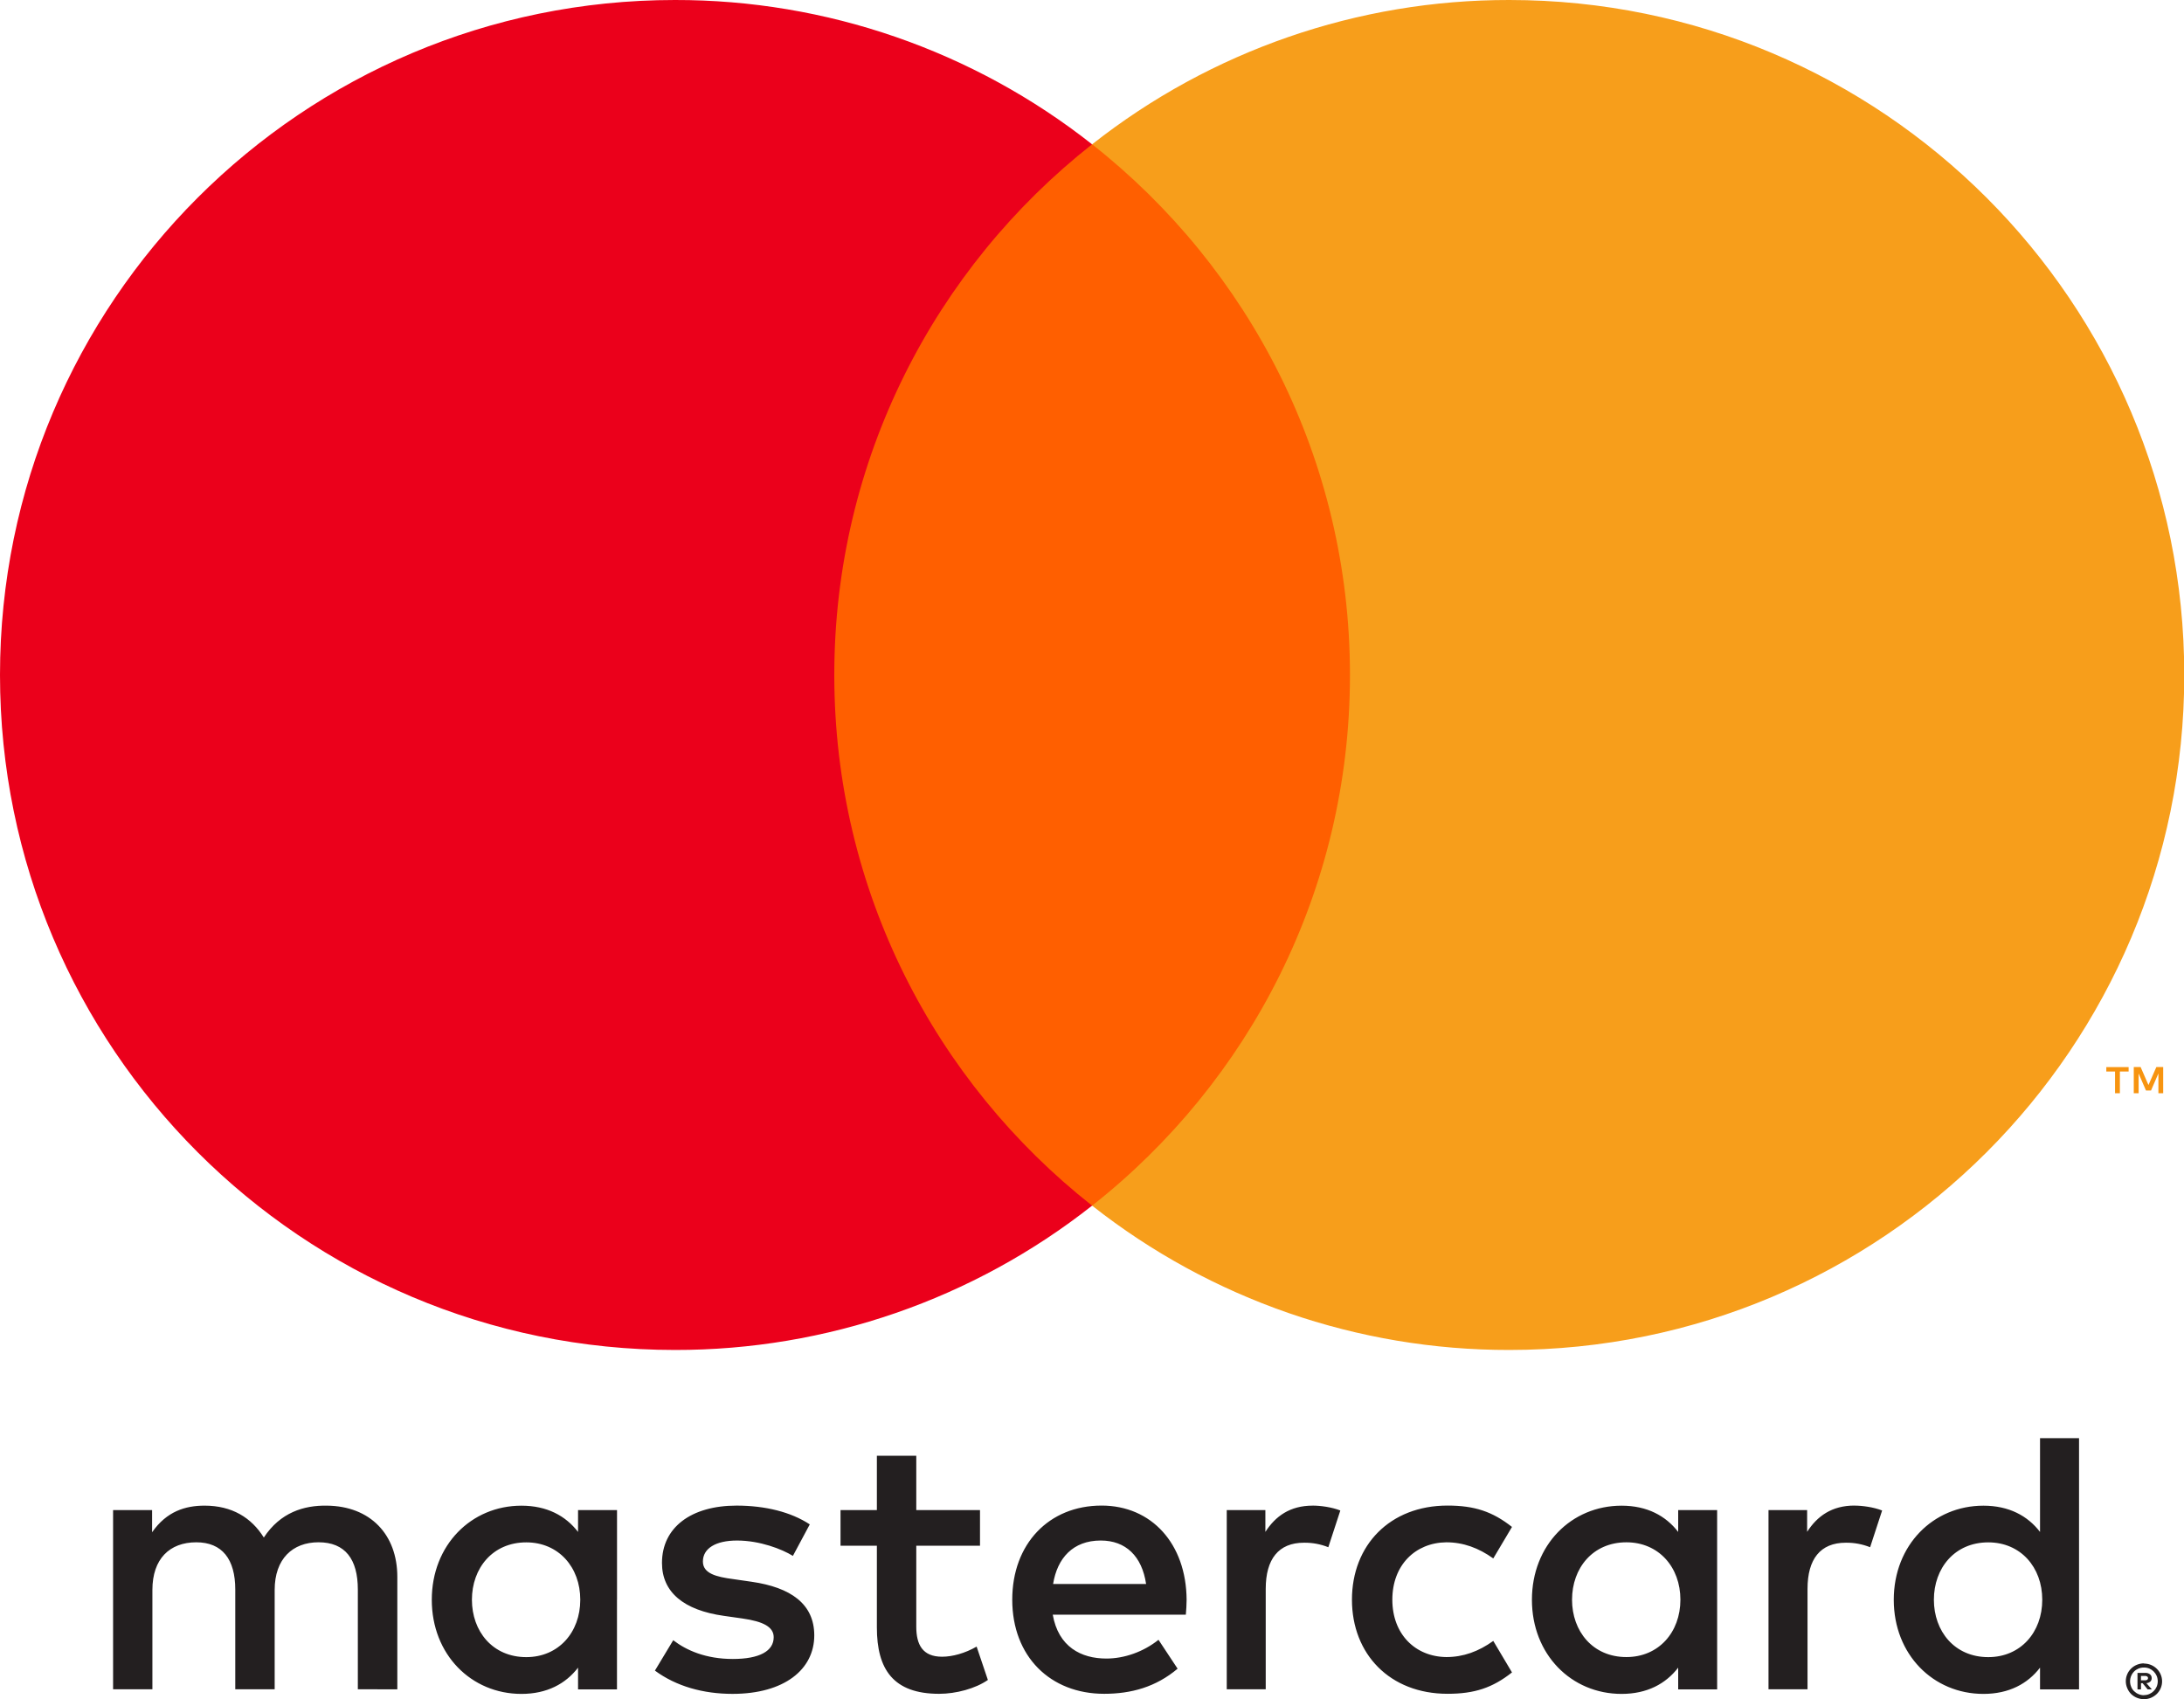
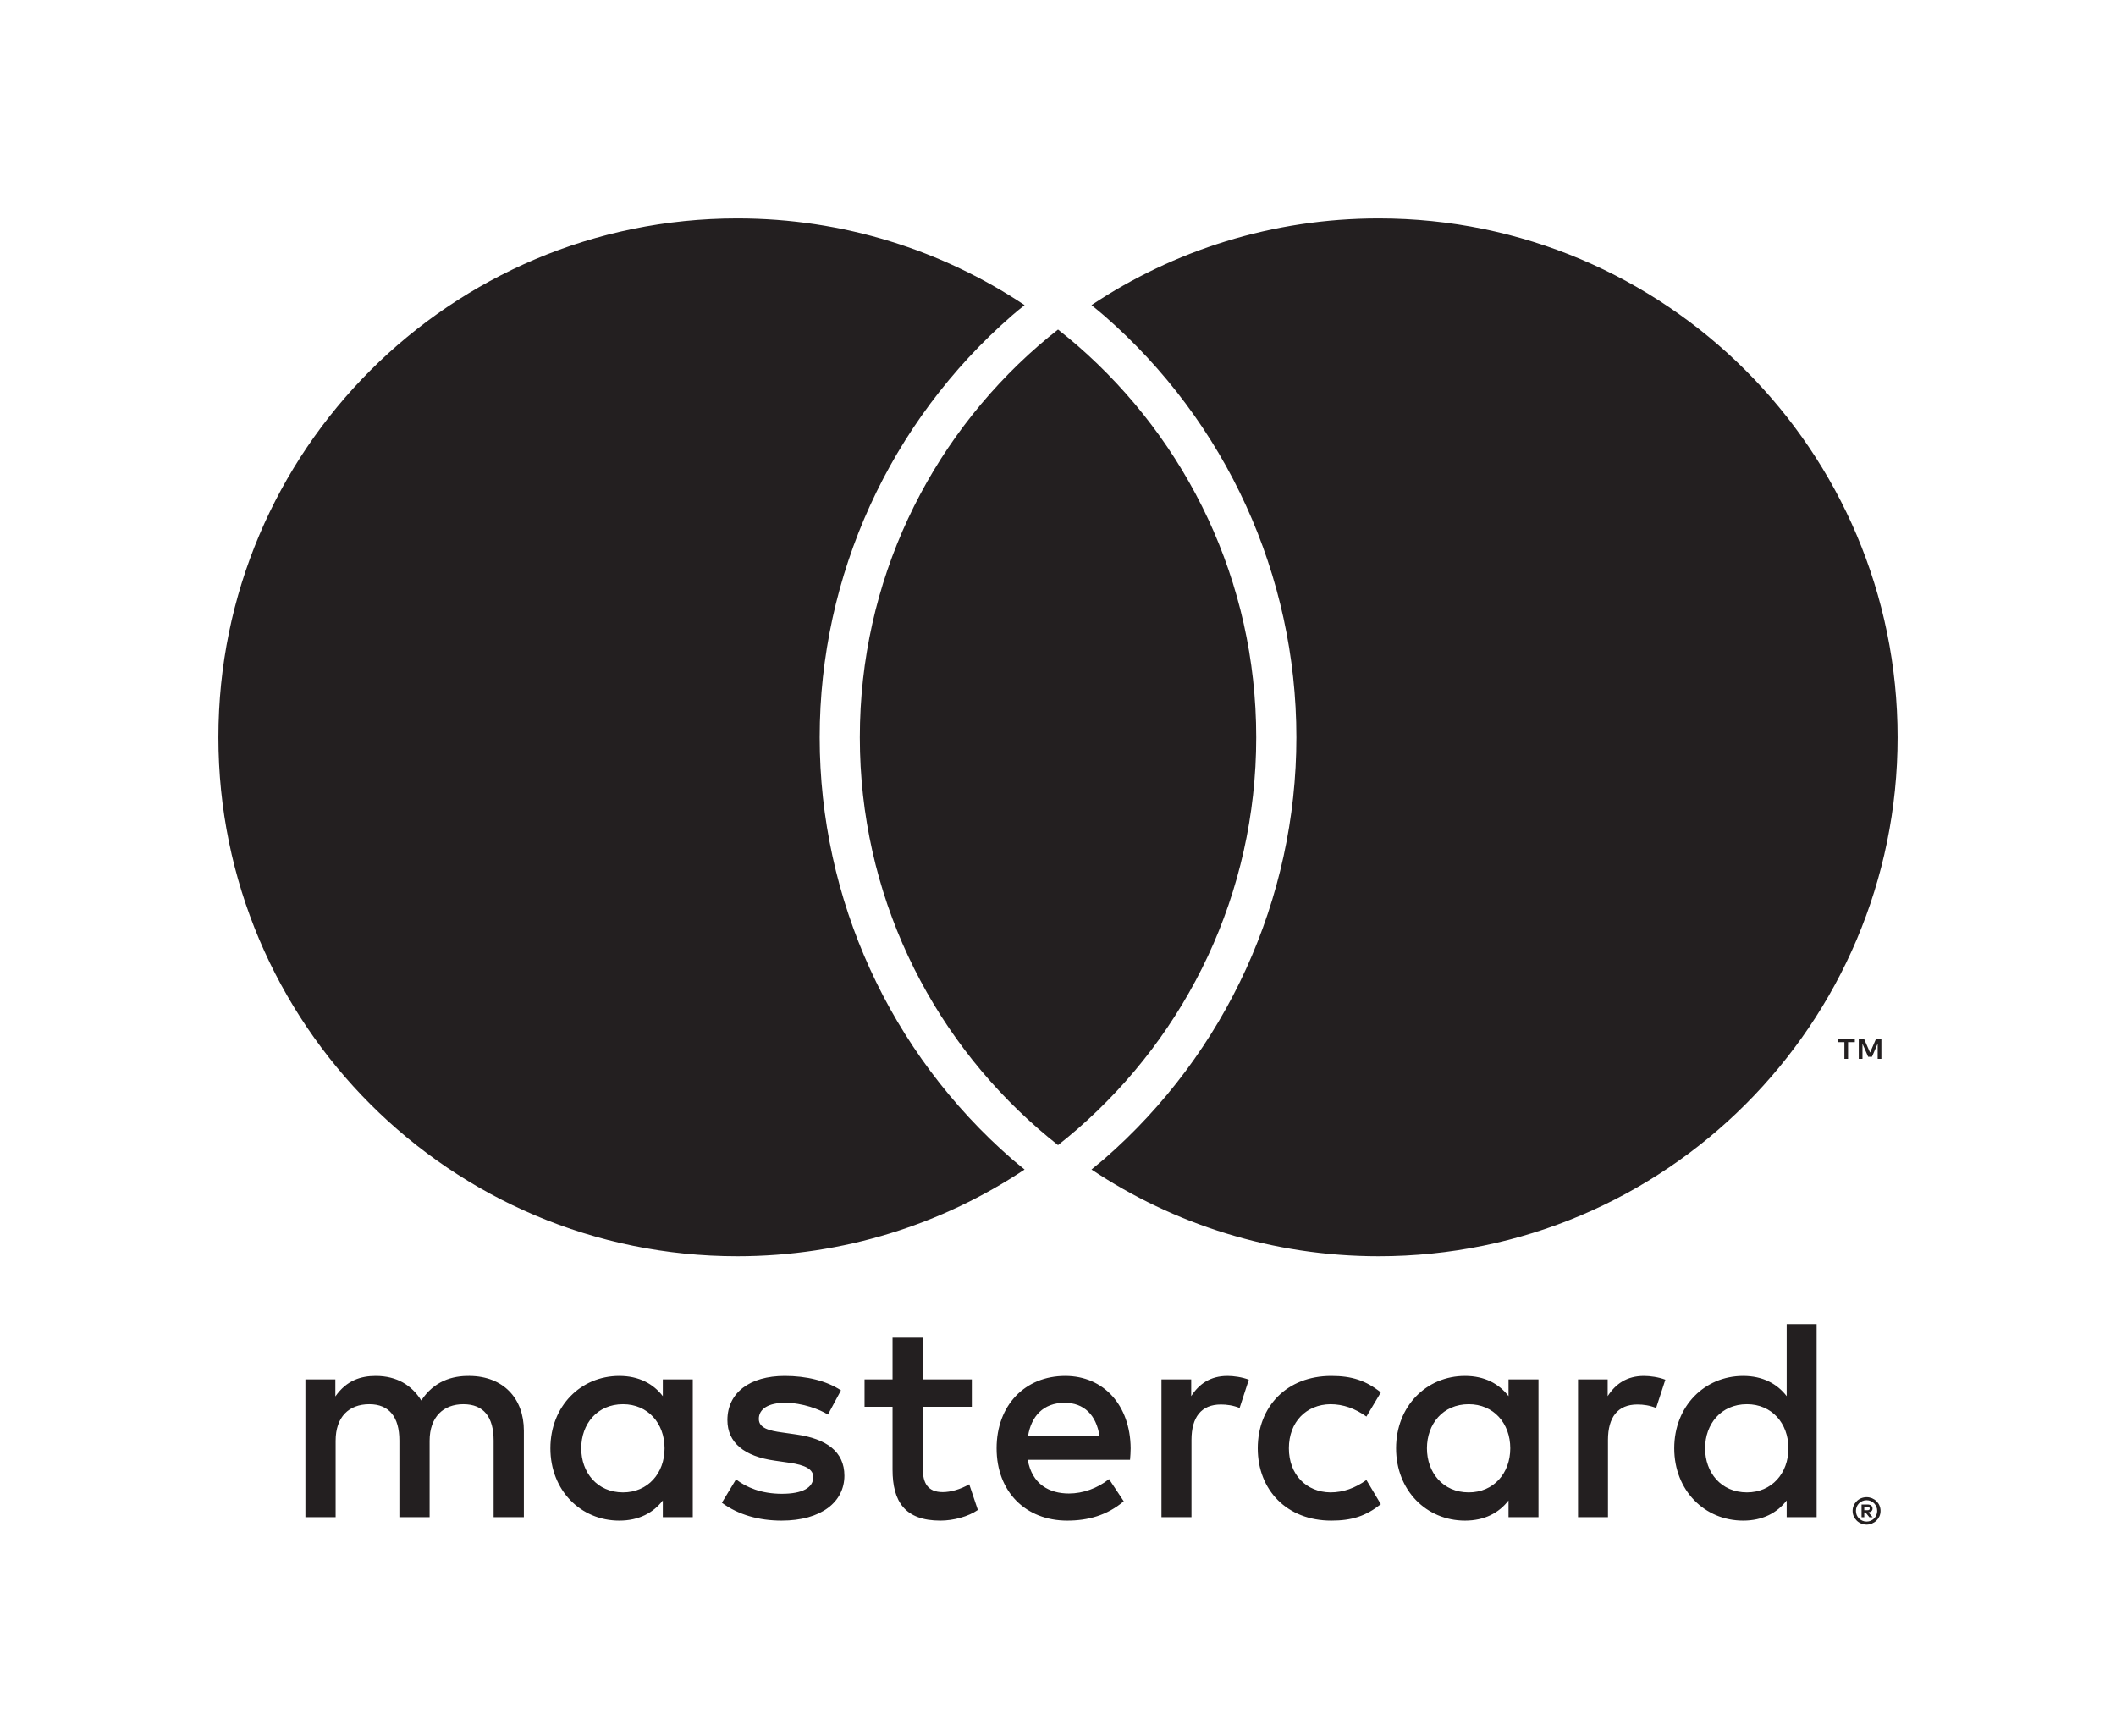
- <svg xmlns="http://www.w3.org/2000/svg" id="Laag_1" data-name="Laag 1" viewBox="0 0 2000 1556">
-   <defs>
-     <style>.cls-1{fill:#231f20;}.cls-2{fill:#f79410;}.cls-3{fill:#ff5f00;}.cls-4{fill:#eb001b;}.cls-5{fill:#f79e1b;}</style>
-   </defs>
-   <path class="cls-1" d="M1960.59,1534.9v4h3.73a3.93,3.93,0,0,0,2-.51,1.78,1.78,0,0,0,.75-1.53,1.71,1.71,0,0,0-.75-1.49,3.59,3.59,0,0,0-2-.51h-3.73Zm3.77-2.83a6.92,6.92,0,0,1,4.48,1.3,4.3,4.3,0,0,1,1.57,3.54,4.06,4.06,0,0,1-1.26,3.11,6.14,6.14,0,0,1-3.58,1.49l5,5.7h-3.85l-4.6-5.66h-1.49v5.66h-3.22v-15.13h7Zm-1,20.36a12,12,0,0,0,4.91-1,12.86,12.86,0,0,0,4-2.71,12.63,12.63,0,0,0,2.71-4,12.94,12.94,0,0,0,0-9.9,13.07,13.07,0,0,0-2.71-4,12.89,12.89,0,0,0-4-2.71,12.59,12.59,0,0,0-4.91-.94,13.12,13.12,0,0,0-5,.94,12.77,12.77,0,0,0-4.09,2.71,12.92,12.92,0,0,0-2.67,14,11.92,11.92,0,0,0,2.67,4,12.81,12.81,0,0,0,4.09,2.71,12.45,12.45,0,0,0,5,1m0-29a16.74,16.74,0,0,1,11.75,4.8,16,16,0,0,1,3.54,5.19,16.09,16.09,0,0,1,0,12.65,16.88,16.88,0,0,1-3.54,5.19,17.85,17.85,0,0,1-5.27,3.5,16.33,16.33,0,0,1-6.48,1.3,16.6,16.6,0,0,1-6.56-1.3,17.08,17.08,0,0,1-5.31-3.5A16.88,16.88,0,0,1,1948,1546a16.09,16.09,0,0,1,0-12.65,16,16,0,0,1,3.54-5.19,15.8,15.8,0,0,1,5.31-3.5,16.6,16.6,0,0,1,6.56-1.3M432.16,1465.1c0-28.85,18.9-52.55,49.79-52.55,29.52,0,49.44,22.68,49.44,52.55s-19.92,52.55-49.44,52.55c-30.89,0-49.79-23.7-49.79-52.55m132.88,0V1383H529.35V1403c-11.32-14.78-28.49-24.05-51.84-24.05-46,0-82.1,36.08-82.1,86.19s36.08,86.19,82.1,86.19c23.34,0,40.52-9.28,51.84-24.05v19.93H565V1465.1Zm1205.92,0c0-28.85,18.9-52.55,49.8-52.55,29.55,0,49.44,22.68,49.44,52.55s-19.89,52.55-49.44,52.55c-30.89,0-49.8-23.7-49.8-52.55m132.92,0v-148h-35.72V1403c-11.32-14.78-28.49-24.05-51.84-24.05-46,0-82.1,36.08-82.1,86.19s36.08,86.19,82.1,86.19c23.35,0,40.52-9.28,51.84-24.05v19.93h35.72V1465.1ZM1008,1410.86c23,0,37.77,14.42,41.54,39.81H964.38c3.81-23.7,18.2-39.81,43.63-39.81m.71-32c-48.1,0-81.75,35-81.75,86.19,0,52.19,35,86.19,84.14,86.19,24.72,0,47.36-6.17,67.28-23l-17.49-26.45c-13.76,11-31.28,17.17-47.75,17.17-23,0-43.94-10.65-49.09-40.2h121.87c.35-4.44.71-8.92.71-13.72-.36-51.17-32-86.19-77.94-86.19m430.9,86.19c0-28.85,18.9-52.55,49.79-52.55,29.52,0,49.44,22.68,49.44,52.55s-19.92,52.55-49.44,52.55c-30.89,0-49.8-23.7-49.8-52.55m132.88,0V1383H1536.8V1403c-11.36-14.78-28.49-24.05-51.84-24.05-46,0-82.1,36.08-82.1,86.19s36.08,86.19,82.1,86.19c23.35,0,40.48-9.28,51.84-24.05v19.93h35.68V1465.1Zm-334.42,0c0,49.79,34.66,86.19,87.56,86.19,24.72,0,41.19-5.5,59-19.57l-17.14-28.85c-13.4,9.63-27.47,14.78-43,14.78-28.49-.35-49.44-20.95-49.44-52.55s20.95-52.19,49.44-52.55c15.49,0,29.56,5.15,43,14.78l17.14-28.85c-17.84-14.07-34.31-19.57-59-19.57-52.9,0-87.56,36.39-87.56,86.19m460.1-86.19c-20.59,0-34,9.63-43.27,24.05V1383h-35.37v164.12h35.73v-92c0-27.16,11.67-42.25,35-42.25a57.87,57.87,0,0,1,22.32,4.13l11-33.64c-7.9-3.11-18.2-4.48-25.43-4.48m-956.64,17.17c-17.17-11.32-40.83-17.17-66.93-17.17-41.58,0-68.35,19.93-68.35,52.54,0,26.76,19.93,43.27,56.63,48.42l16.86,2.4c19.57,2.75,28.81,7.9,28.81,17.17,0,12.69-13,19.93-37.41,19.93-24.72,0-42.56-7.9-54.59-17.17L599.74,1530c19.57,14.42,44.29,21.3,71.06,21.3,47.4,0,74.87-22.32,74.87-53.57,0-28.85-21.62-43.94-57.34-49.09l-16.82-2.44c-15.45-2-27.83-5.11-27.83-16.11,0-12,11.67-19.22,31.25-19.22,20.95,0,41.23,7.9,51.17,14.07l15.45-28.85ZM1202,1378.91c-20.59,0-34,9.63-43.23,24.05V1383h-35.37v164.12h35.69v-92c0-27.16,11.67-42.25,35-42.25a57.87,57.87,0,0,1,22.32,4.13l11-33.64c-7.9-3.11-18.2-4.48-25.43-4.48M897.44,1383H839.08v-49.79H803V1383H769.71v32.62H803v74.87c0,38.08,14.78,60.76,57,60.76,15.49,0,33.33-4.8,44.65-12.69L894.34,1508c-10.65,6.17-22.32,9.28-31.6,9.28-17.84,0-23.66-11-23.66-27.47v-74.16h58.36ZM363.85,1547.16v-103c0-38.79-24.72-64.89-64.57-65.24-20.95-.35-42.56,6.17-57.69,29.2-11.32-18.2-29.16-29.2-54.24-29.2-17.53,0-34.66,5.15-48.07,24.37V1383H103.56v164.12h36v-91c0-28.49,15.8-43.63,40.2-43.63,23.7,0,35.69,15.45,35.69,43.27v91.34h36.08v-91c0-28.49,16.47-43.63,40.16-43.63,24.37,0,36,15.45,36,43.27v91.34Z" />
-   <path class="cls-2" d="M1980.94,1001.22v-24h-6.25l-7.23,16.47-7.19-16.47H1954v24h4.44V983.14l6.76,15.6h4.6l6.76-15.64v18.12h4.4Zm-39.65,0V981.33h8v-4.05h-20.44v4.05h8v19.89h4.4Z" />
-   <path class="cls-3" d="M1270.57,1104.15H729.71v-972h540.87Z" />
-   <path class="cls-4" d="M764,618.17c0-197.17,92.32-372.81,236.08-486A615.46,615.46,0,0,0,618.09,0C276.72,0,0,276.76,0,618.17s276.72,618.17,618.09,618.17a615.46,615.46,0,0,0,382-132.17C856.34,991,764,815.35,764,618.17" />
-   <path class="cls-5" d="M2000.25,618.17c0,341.41-276.72,618.17-618.09,618.17a615.65,615.65,0,0,1-382.05-132.17c143.8-113.19,236.12-288.82,236.12-486s-92.32-372.81-236.12-486A615.65,615.65,0,0,1,1382.15,0c341.37,0,618.09,276.76,618.09,618.17" />
+ <svg xmlns="http://www.w3.org/2000/svg" width="146.8pt" height="120.41pt" viewBox="0 0 146.8 120.41" version="1.1">
+   <g id="surface1">
+     <path style=" stroke:none;fill-rule:nonzero;fill:rgb(13.699%,12.199%,12.5%);fill-opacity:1;" d="M 73.402 22.863 C 72.938 23.227 72.484 23.602 72.039 23.988 C 64.453 30.59 59.652 40.305 59.652 51.152 C 59.652 61.996 64.453 71.711 72.039 78.312 C 72.484 78.699 72.938 79.074 73.402 79.441 C 73.863 79.074 74.32 78.699 74.766 78.312 C 82.348 71.711 87.152 61.996 87.152 51.152 C 87.152 40.305 82.348 30.59 74.766 23.988 C 74.32 23.602 73.863 23.227 73.402 22.863 M 95.648 15.152 C 88.281 15.152 81.426 17.367 75.723 21.168 C 76.012 21.406 76.309 21.641 76.59 21.887 C 85.074 29.266 89.938 39.934 89.938 51.152 C 89.938 62.367 85.074 73.035 76.594 80.414 C 76.309 80.656 76.012 80.895 75.723 81.133 C 81.426 84.934 88.281 87.152 95.648 87.152 C 115.531 87.152 131.648 71.031 131.648 51.152 C 131.648 31.27 115.531 15.152 95.648 15.152 Z M 70.211 80.414 C 70.492 80.656 70.789 80.895 71.082 81.133 C 65.375 84.934 58.523 87.152 51.152 87.152 C 31.27 87.152 15.152 71.031 15.152 51.152 C 15.152 31.27 31.27 15.152 51.152 15.152 C 58.523 15.152 65.375 17.367 71.082 21.168 C 70.789 21.406 70.492 21.641 70.211 21.887 C 61.73 29.266 56.867 39.934 56.867 51.152 C 56.867 62.371 61.73 73.035 70.211 80.414 Z M 130.523 73.457 L 130.523 72.062 L 130.156 72.062 L 129.738 73.023 L 129.316 72.062 L 128.953 72.062 L 128.953 73.457 L 129.211 73.457 L 129.211 72.406 L 129.605 73.312 L 129.871 73.312 L 130.266 72.402 L 130.266 73.457 Z M 128.211 73.457 L 128.211 72.301 L 128.68 72.301 L 128.68 72.062 L 127.488 72.062 L 127.488 72.301 L 127.957 72.301 L 127.957 73.457 Z M 129.336 104.539 L 129.336 104.773 L 129.555 104.773 C 129.602 104.773 129.645 104.766 129.672 104.746 C 129.703 104.727 129.715 104.695 129.715 104.656 C 129.715 104.617 129.703 104.586 129.672 104.566 C 129.645 104.551 129.602 104.539 129.555 104.539 Z M 129.555 104.375 C 129.668 104.375 129.758 104.398 129.816 104.449 C 129.879 104.5 129.91 104.566 129.91 104.656 C 129.91 104.727 129.887 104.789 129.836 104.836 C 129.785 104.883 129.719 104.91 129.629 104.922 L 129.918 105.258 L 129.691 105.258 L 129.422 104.926 L 129.336 104.926 L 129.336 105.258 L 129.148 105.258 L 129.148 104.375 Z M 129.5 105.559 C 129.602 105.559 129.699 105.539 129.785 105.5 C 129.875 105.461 129.953 105.41 130.02 105.344 C 130.086 105.277 130.137 105.195 130.176 105.105 C 130.215 105.016 130.234 104.922 130.234 104.816 C 130.234 104.715 130.215 104.621 130.176 104.531 C 130.137 104.441 130.086 104.359 130.02 104.293 C 129.953 104.227 129.875 104.176 129.785 104.137 C 129.699 104.098 129.602 104.078 129.5 104.078 C 129.395 104.078 129.297 104.098 129.207 104.137 C 129.117 104.176 129.039 104.227 128.973 104.293 C 128.906 104.359 128.852 104.441 128.812 104.531 C 128.777 104.621 128.758 104.715 128.758 104.816 C 128.758 104.922 128.777 105.016 128.812 105.105 C 128.852 105.195 128.906 105.277 128.973 105.344 C 129.039 105.41 129.117 105.461 129.207 105.5 C 129.297 105.539 129.395 105.559 129.5 105.559 Z M 129.5 103.867 C 129.633 103.867 129.758 103.895 129.875 103.941 C 129.992 103.992 130.098 104.059 130.184 104.148 C 130.27 104.234 130.34 104.332 130.391 104.449 C 130.441 104.566 130.465 104.688 130.465 104.816 C 130.465 104.949 130.441 105.07 130.391 105.188 C 130.34 105.301 130.27 105.402 130.184 105.488 C 130.098 105.574 129.992 105.641 129.875 105.691 C 129.758 105.742 129.633 105.77 129.5 105.77 C 129.363 105.77 129.234 105.742 129.117 105.691 C 128.996 105.641 128.895 105.574 128.809 105.488 C 128.723 105.402 128.652 105.301 128.602 105.188 C 128.551 105.07 128.527 104.949 128.527 104.816 C 128.527 104.688 128.551 104.566 128.602 104.449 C 128.652 104.332 128.723 104.234 128.809 104.148 C 128.895 104.059 128.996 103.992 129.117 103.941 C 129.234 103.895 129.363 103.867 129.5 103.867 Z M 40.324 100.473 C 40.324 98.793 41.426 97.414 43.223 97.414 C 44.945 97.414 46.105 98.734 46.105 100.473 C 46.105 102.215 44.945 103.535 43.223 103.535 C 41.426 103.535 40.324 102.152 40.324 100.473 Z M 48.062 100.473 L 48.062 95.695 L 45.984 95.695 L 45.984 96.855 C 45.324 95.996 44.324 95.453 42.965 95.453 C 40.285 95.453 38.184 97.555 38.184 100.473 C 38.184 103.395 40.285 105.492 42.965 105.492 C 44.324 105.492 45.324 104.953 45.984 104.094 L 45.984 105.254 L 48.062 105.254 Z M 118.293 100.473 C 118.293 98.793 119.395 97.414 121.195 97.414 C 122.914 97.414 124.074 98.734 124.074 100.473 C 124.074 102.215 122.914 103.535 121.195 103.535 C 119.395 103.535 118.293 102.152 118.293 100.473 Z M 126.031 100.473 L 126.031 91.855 L 123.953 91.855 L 123.953 96.855 C 123.293 95.996 122.293 95.453 120.934 95.453 C 118.254 95.453 116.152 97.555 116.152 100.473 C 116.152 103.395 118.254 105.492 120.934 105.492 C 122.293 105.492 123.293 104.953 123.953 104.094 L 123.953 105.254 L 126.031 105.254 Z M 73.859 97.316 C 75.199 97.316 76.059 98.156 76.281 99.633 L 71.32 99.633 C 71.539 98.254 72.379 97.316 73.859 97.316 Z M 73.902 95.453 C 71.102 95.453 69.141 97.496 69.141 100.473 C 69.141 103.516 71.18 105.492 74.039 105.492 C 75.48 105.492 76.801 105.133 77.961 104.152 L 76.941 102.613 C 76.141 103.254 75.121 103.613 74.16 103.613 C 72.82 103.613 71.602 102.992 71.301 101.273 L 78.398 101.273 C 78.418 101.016 78.441 100.754 78.441 100.473 C 78.418 97.496 76.578 95.453 73.902 95.453 Z M 98.996 100.473 C 98.996 98.793 100.098 97.414 101.895 97.414 C 103.617 97.414 104.777 98.734 104.777 100.473 C 104.777 102.215 103.617 103.535 101.895 103.535 C 100.098 103.535 98.996 102.152 98.996 100.473 Z M 106.734 100.473 L 106.734 95.695 L 104.656 95.695 L 104.656 96.855 C 103.996 95.996 102.996 95.453 101.637 95.453 C 98.957 95.453 96.855 97.555 96.855 100.473 C 96.855 103.395 98.957 105.492 101.637 105.492 C 102.996 105.492 103.996 104.953 104.656 104.094 L 104.656 105.254 L 106.734 105.254 Z M 87.258 100.473 C 87.258 103.375 89.277 105.492 92.359 105.492 C 93.797 105.492 94.758 105.176 95.797 104.355 L 94.797 102.676 C 94.02 103.234 93.199 103.535 92.297 103.535 C 90.637 103.516 89.418 102.312 89.418 100.473 C 89.418 98.633 90.637 97.434 92.297 97.414 C 93.199 97.414 94.02 97.715 94.797 98.273 L 95.797 96.594 C 94.758 95.773 93.797 95.453 92.359 95.453 C 89.277 95.453 87.258 97.574 87.258 100.473 Z M 114.055 95.453 C 112.855 95.453 112.074 96.016 111.535 96.855 L 111.535 95.695 L 109.477 95.695 L 109.477 105.254 L 111.555 105.254 L 111.555 99.895 C 111.555 98.316 112.234 97.434 113.594 97.434 C 114.016 97.434 114.453 97.496 114.895 97.676 L 115.535 95.715 C 115.074 95.535 114.473 95.453 114.055 95.453 Z M 58.344 96.453 C 57.344 95.793 55.961 95.453 54.441 95.453 C 52.023 95.453 50.465 96.613 50.465 98.516 C 50.465 100.074 51.621 101.035 53.762 101.332 L 54.742 101.473 C 55.883 101.633 56.422 101.934 56.422 102.473 C 56.422 103.215 55.664 103.633 54.242 103.633 C 52.805 103.633 51.762 103.176 51.062 102.633 L 50.082 104.254 C 51.223 105.094 52.664 105.492 54.223 105.492 C 56.98 105.492 58.582 104.195 58.582 102.375 C 58.582 100.695 57.324 99.812 55.242 99.516 L 54.262 99.375 C 53.363 99.254 52.645 99.074 52.645 98.434 C 52.645 97.734 53.324 97.316 54.465 97.316 C 55.684 97.316 56.863 97.773 57.441 98.133 Z M 85.16 95.453 C 83.961 95.453 83.18 96.016 82.641 96.855 L 82.641 95.695 L 80.578 95.695 L 80.578 105.254 L 82.66 105.254 L 82.66 99.895 C 82.66 98.316 83.34 97.434 84.699 97.434 C 85.117 97.434 85.559 97.496 86 97.676 L 86.637 95.715 C 86.18 95.535 85.578 95.453 85.16 95.453 Z M 67.422 95.695 L 64.023 95.695 L 64.023 92.797 L 61.922 92.797 L 61.922 95.695 L 59.98 95.695 L 59.98 97.594 L 61.922 97.594 L 61.922 101.953 C 61.922 104.176 62.781 105.492 65.242 105.492 C 66.141 105.492 67.18 105.215 67.84 104.754 L 67.242 102.973 C 66.621 103.332 65.941 103.516 65.402 103.516 C 64.359 103.516 64.023 102.875 64.023 101.914 L 64.023 97.594 L 67.422 97.594 Z M 36.344 105.254 L 36.344 99.254 C 36.344 96.996 34.906 95.477 32.586 95.453 C 31.367 95.434 30.105 95.816 29.227 97.156 C 28.566 96.094 27.527 95.453 26.066 95.453 C 25.047 95.453 24.047 95.754 23.266 96.875 L 23.266 95.695 L 21.188 95.695 L 21.188 105.254 L 23.285 105.254 L 23.285 99.953 C 23.285 98.293 24.207 97.414 25.625 97.414 C 27.008 97.414 27.707 98.316 27.707 99.934 L 27.707 105.254 L 29.805 105.254 L 29.805 99.953 C 29.805 98.293 30.766 97.414 32.145 97.414 C 33.566 97.414 34.246 98.316 34.246 99.934 L 34.246 105.254 L 36.344 105.254 " />
+   </g>
</svg>
